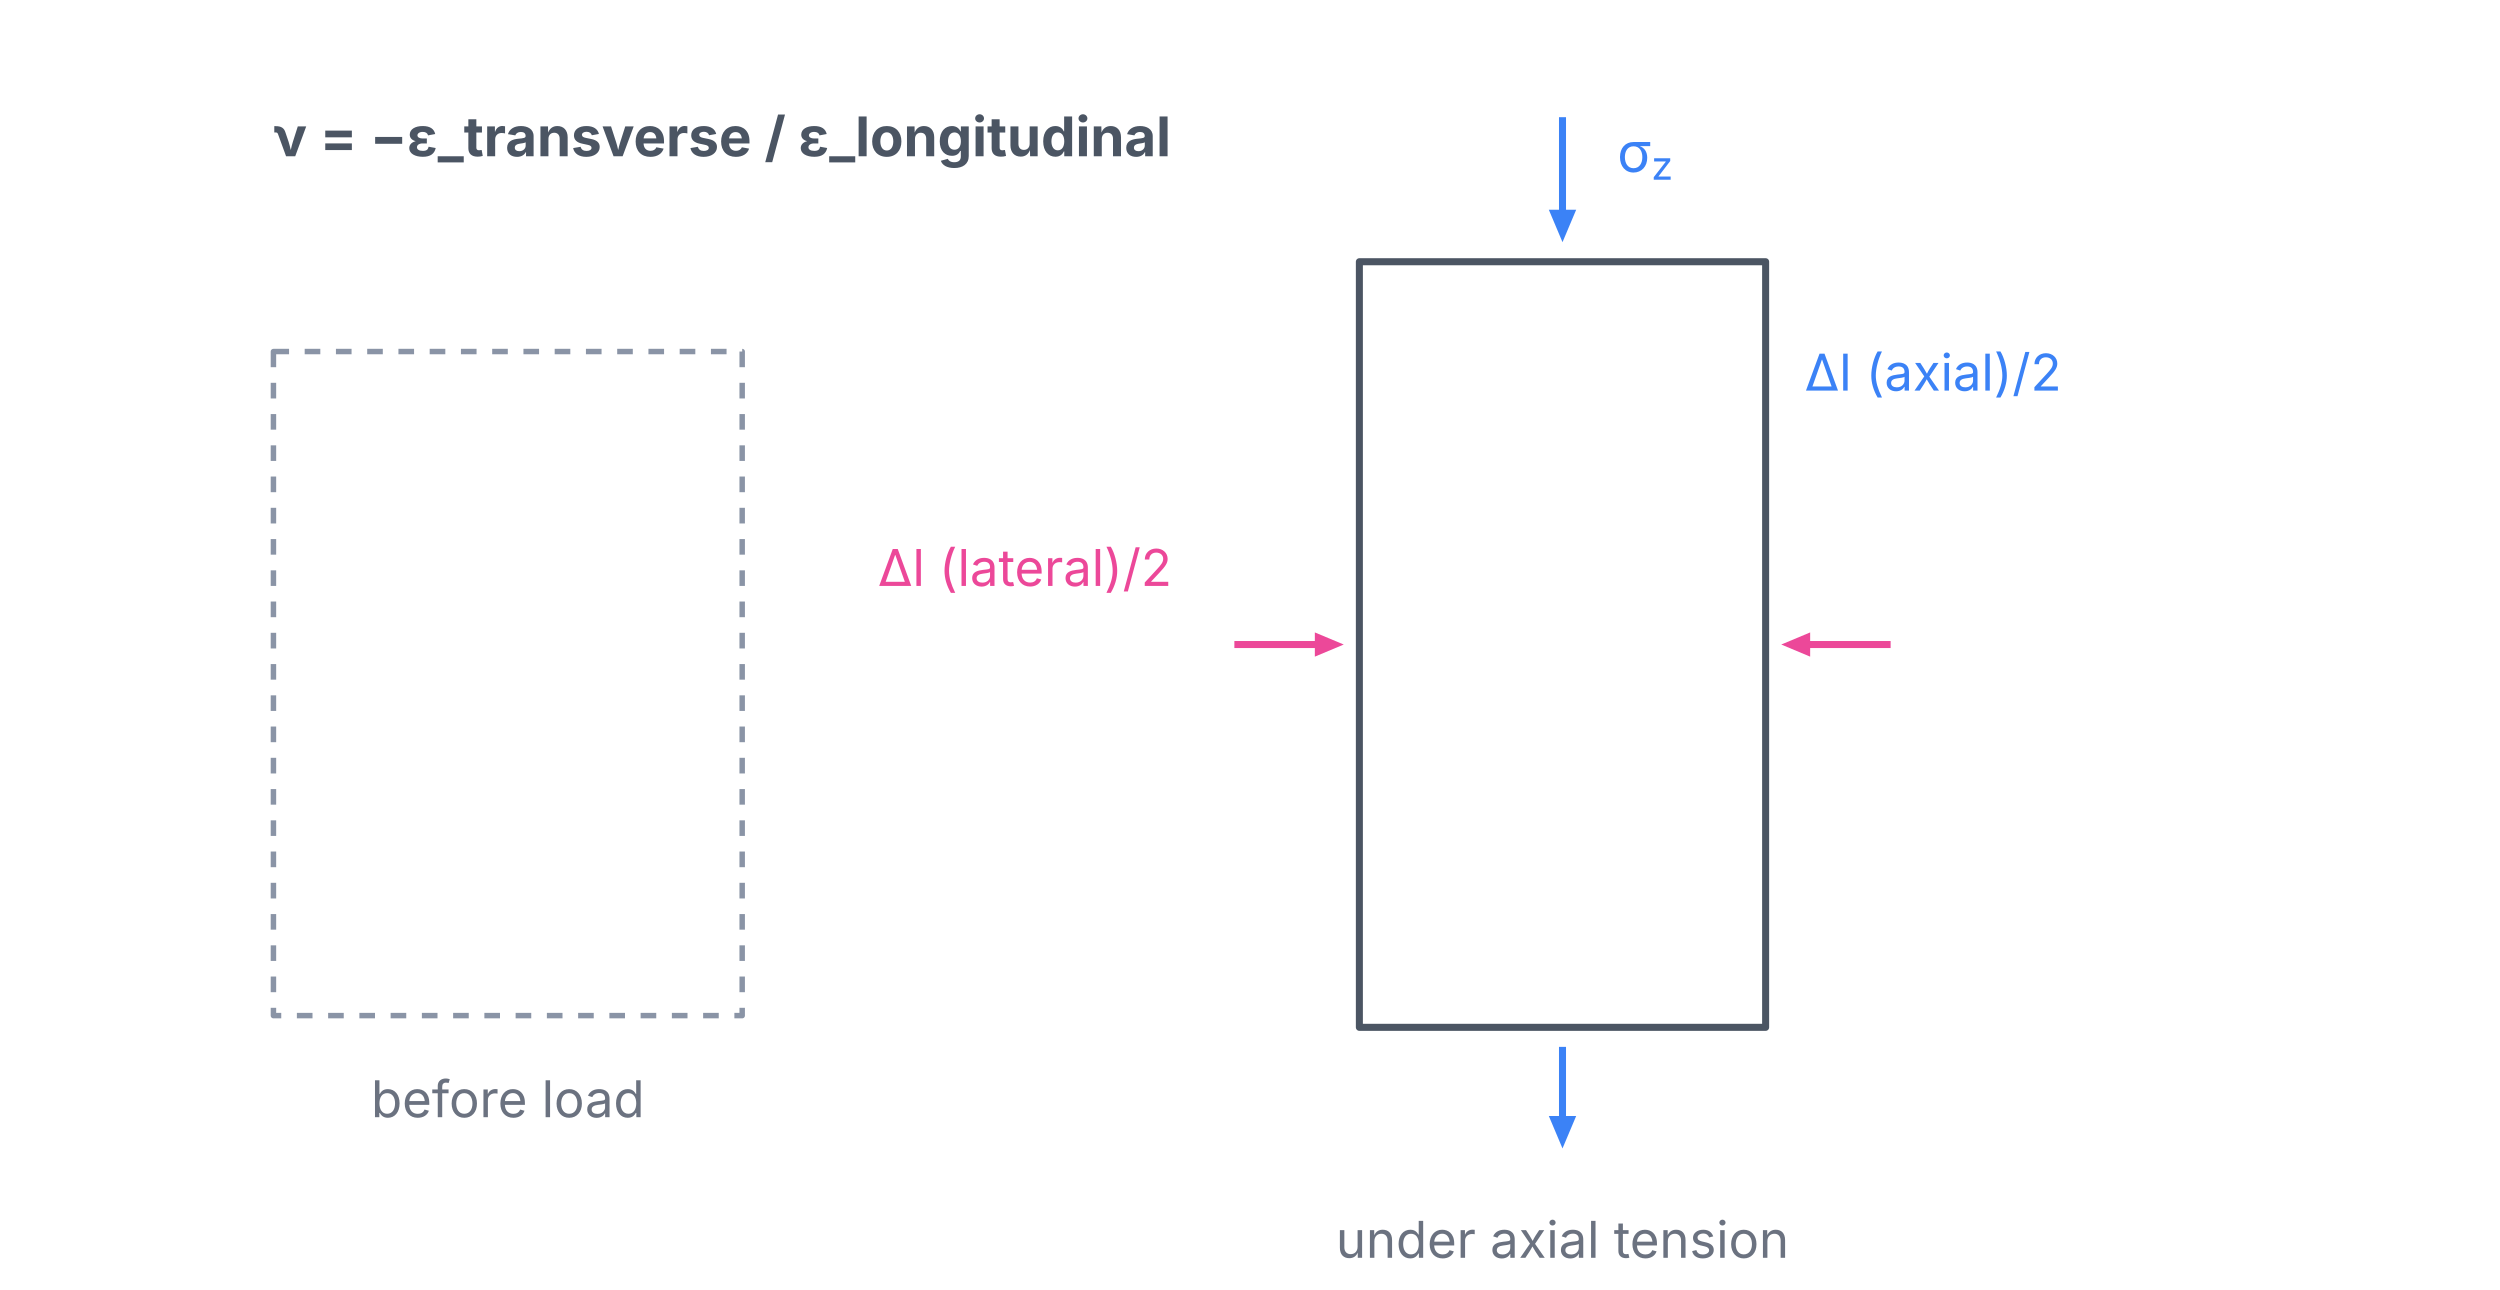
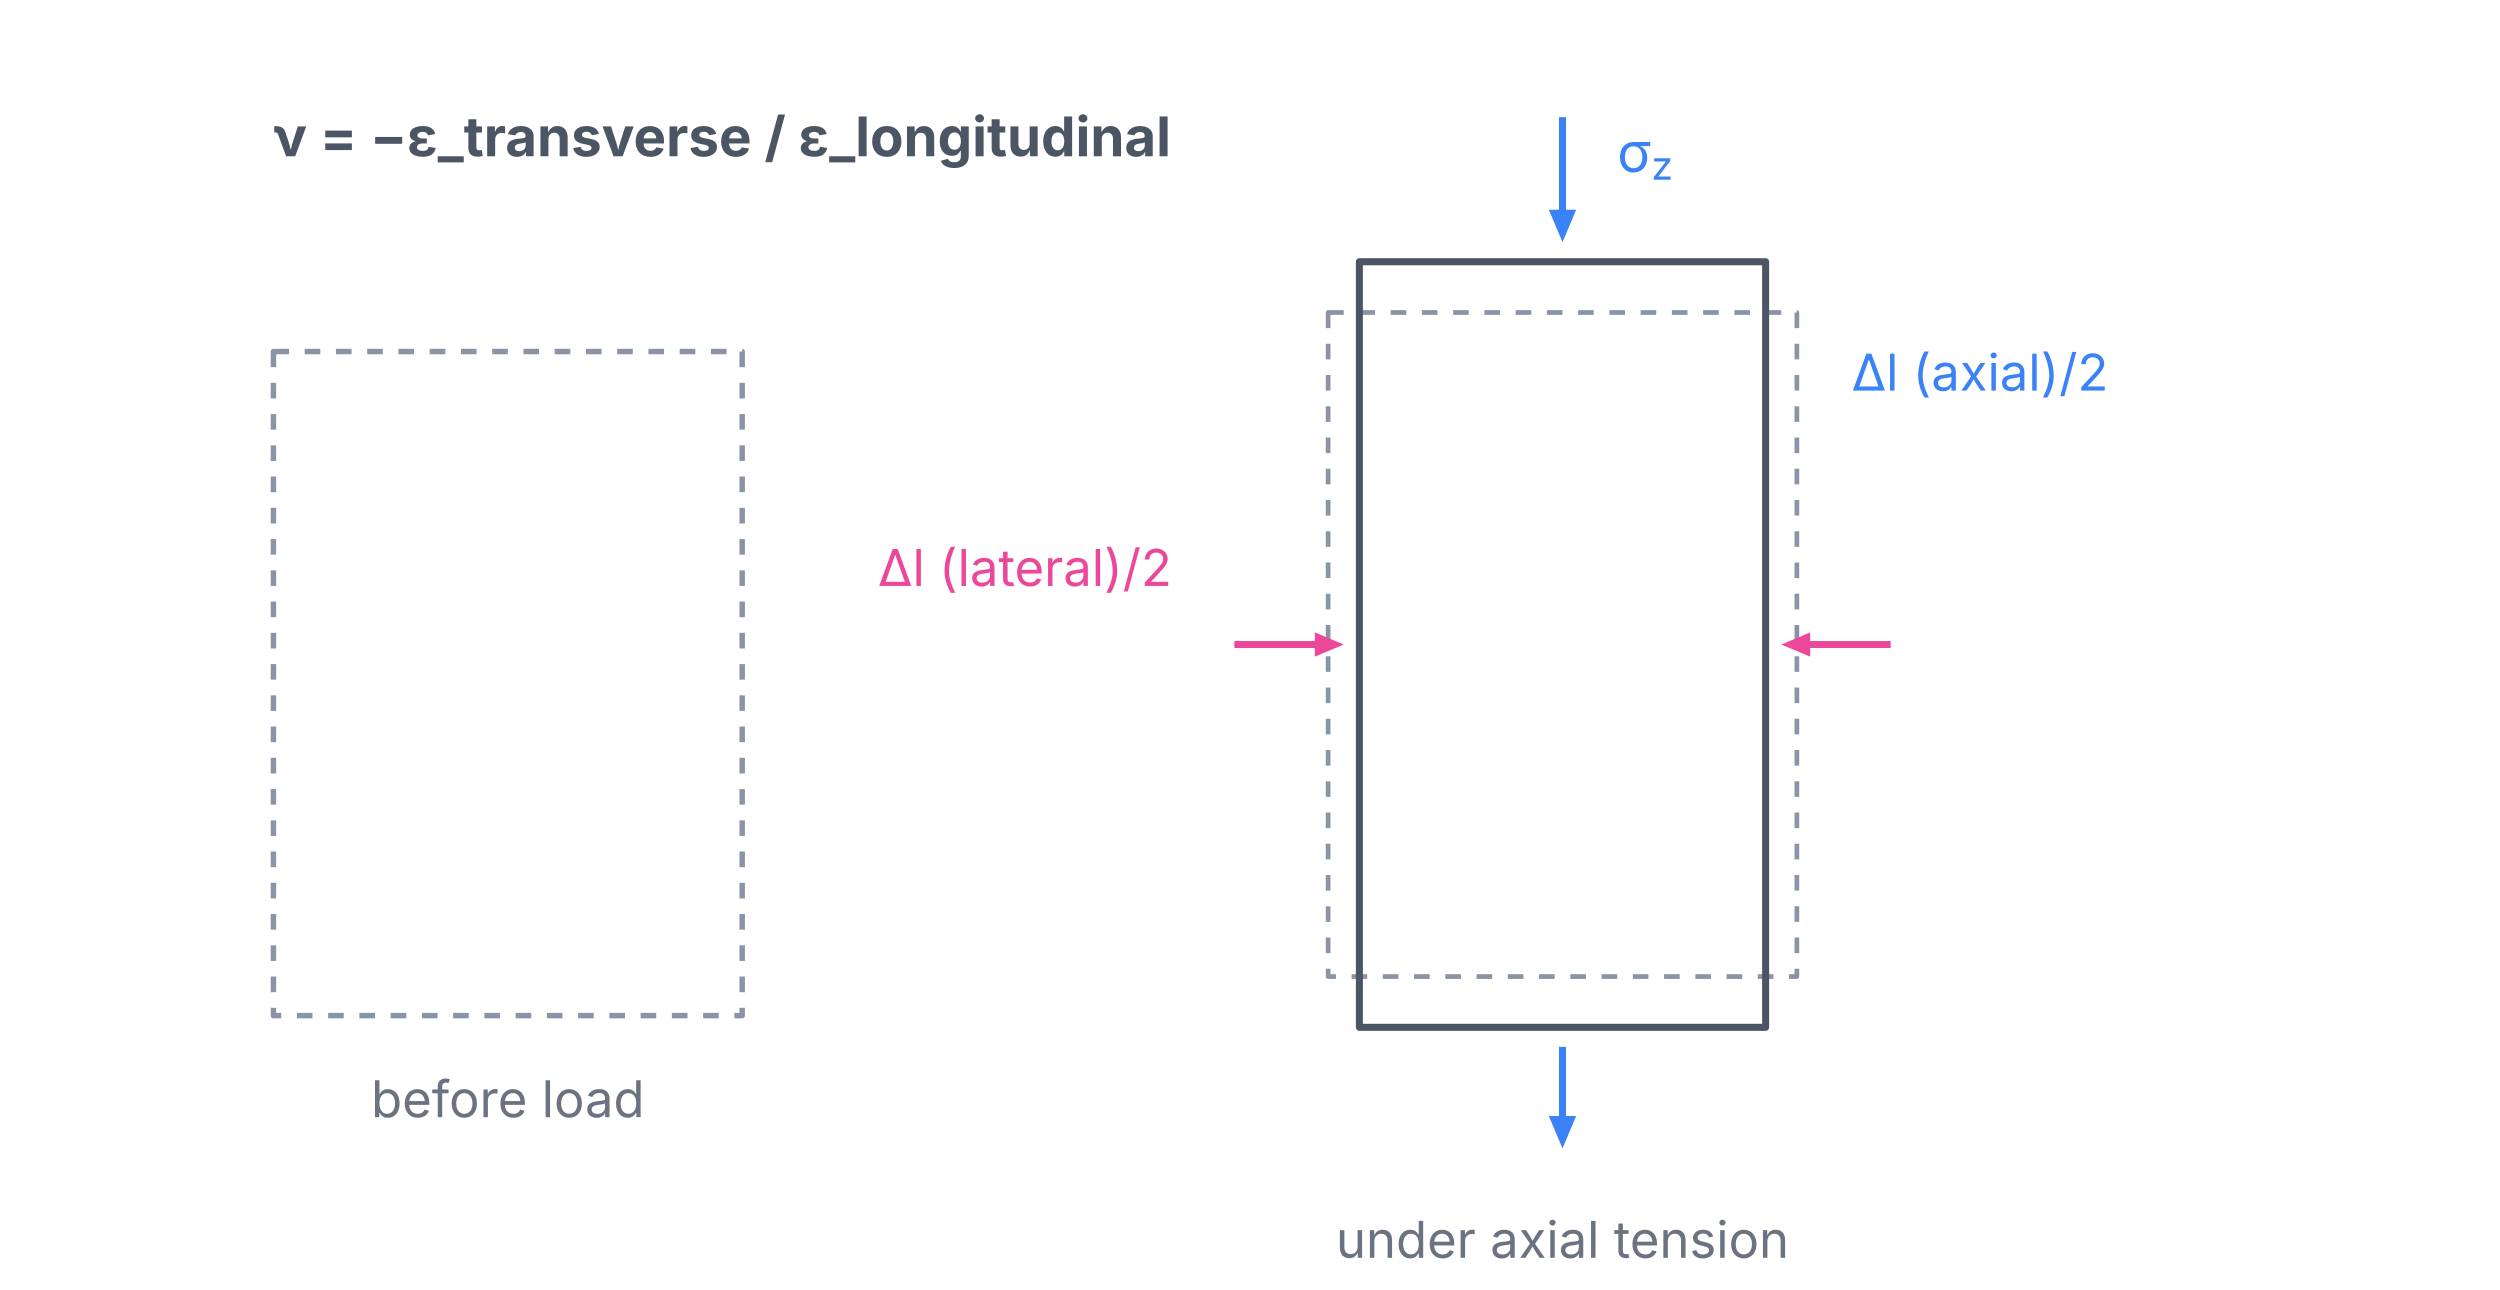
<svg xmlns="http://www.w3.org/2000/svg" viewBox="0 0 640 330" width="100%" class="fig-kit" style="max-width:640px;margin:0 auto;display:block" role="img" aria-label="Lateral contraction under an axial tension">
  <g font-family="Inter, Arial, sans-serif" font-size="13" fill="#8a94a6">
    <rect x="70.0" y="90.0" width="120.0" height="170.0" fill="none" stroke="#8a94a6" stroke-width="1.4" stroke-dasharray="4,4" stroke-linejoin="round" />
    <text x="130.0" y="286.0" fill="#6b7280" font-size="13" font-weight="400" text-anchor="middle">before load</text>
+     <rect x="340.0" y="80.0" width="120.0" height="170.0" fill="none" stroke="#8a94a6" stroke-width="1.2" stroke-dasharray="4,4" stroke-linejoin="round" />
    <rect x="348.0" y="67.0" width="104.0" height="196.0" fill="none" stroke="#4b5563" stroke-width="1.8" stroke-linejoin="round" />
    <text x="400.0" y="322.0" fill="#6b7280" font-size="13" font-weight="400" text-anchor="middle">under axial tension</text>
    <line x1="400.0" y1="30.0" x2="400.0" y2="56.6" stroke="#3b82f6" stroke-width="1.8" />
    <path d="M400.0,62.0 L396.5,53.7 L403.5,53.7 Z" fill="#3b82f6" />
    <line x1="400.0" y1="268.0" x2="400.0" y2="288.6" stroke="#3b82f6" stroke-width="1.8" />
    <path d="M400.0,294.0 L396.5,285.7 L403.5,285.7 Z" fill="#3b82f6" />
    <text x="414.0" y="44.0" fill="#3b82f6" font-size="14" font-weight="400" text-anchor="start">σ<tspan baseline-shift="sub" font-size="72%">z</tspan>
    </text>
    <line x1="316.0" y1="165.0" x2="339.2" y2="165.0" stroke="#ec4899" stroke-width="1.8" />
    <path d="M344.0,165.0 L336.6,168.1 L336.6,161.9 Z" fill="#ec4899" />
    <line x1="484.0" y1="165.0" x2="460.8" y2="165.0" stroke="#ec4899" stroke-width="1.8" />
    <path d="M456.0,165.0 L463.4,161.9 L463.4,168.1 Z" fill="#ec4899" />
    <text x="300.0" y="150.0" fill="#ec4899" font-size="13" font-weight="400" text-anchor="end">Δl (lateral)/2</text>
-     <text x="462.0" y="100.0" fill="#3b82f6" font-size="13" font-weight="400" text-anchor="start">Δl (axial)/2</text>
+     <text x="474.0" y="100.0" fill="#3b82f6" font-size="13" font-weight="400" text-anchor="start">Δl (axial)/2</text>
    <text x="70.0" y="40.0" fill="#4b5563" font-size="14" font-weight="700" text-anchor="start">ν = −ε_transverse / ε_longitudinal</text>
  </g>
</svg>
